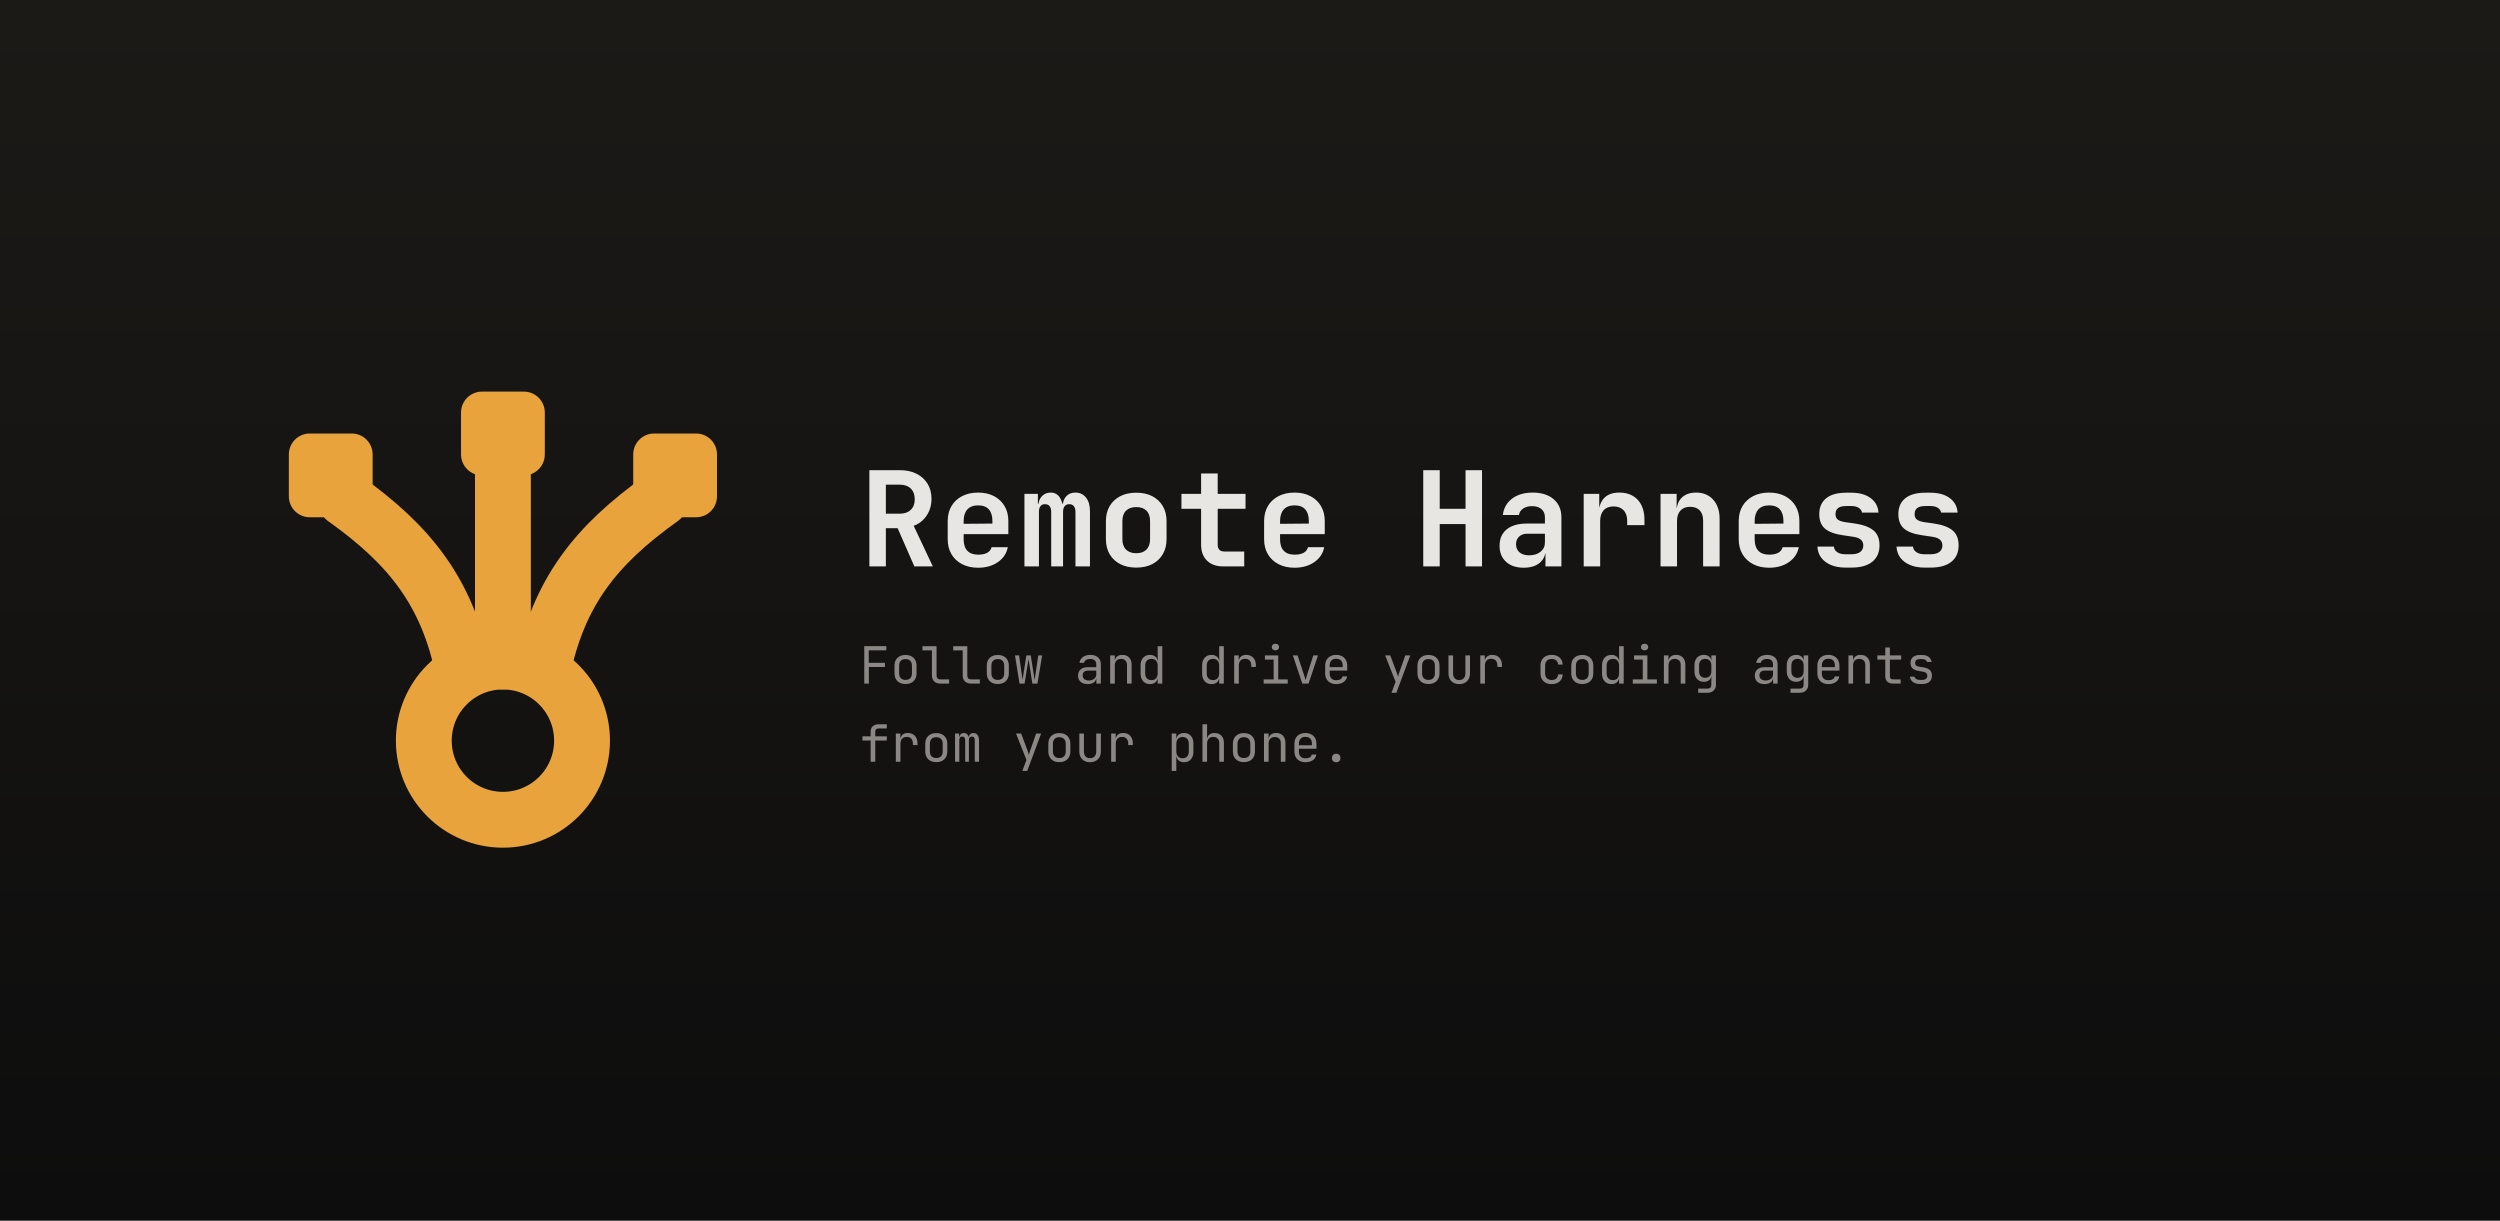
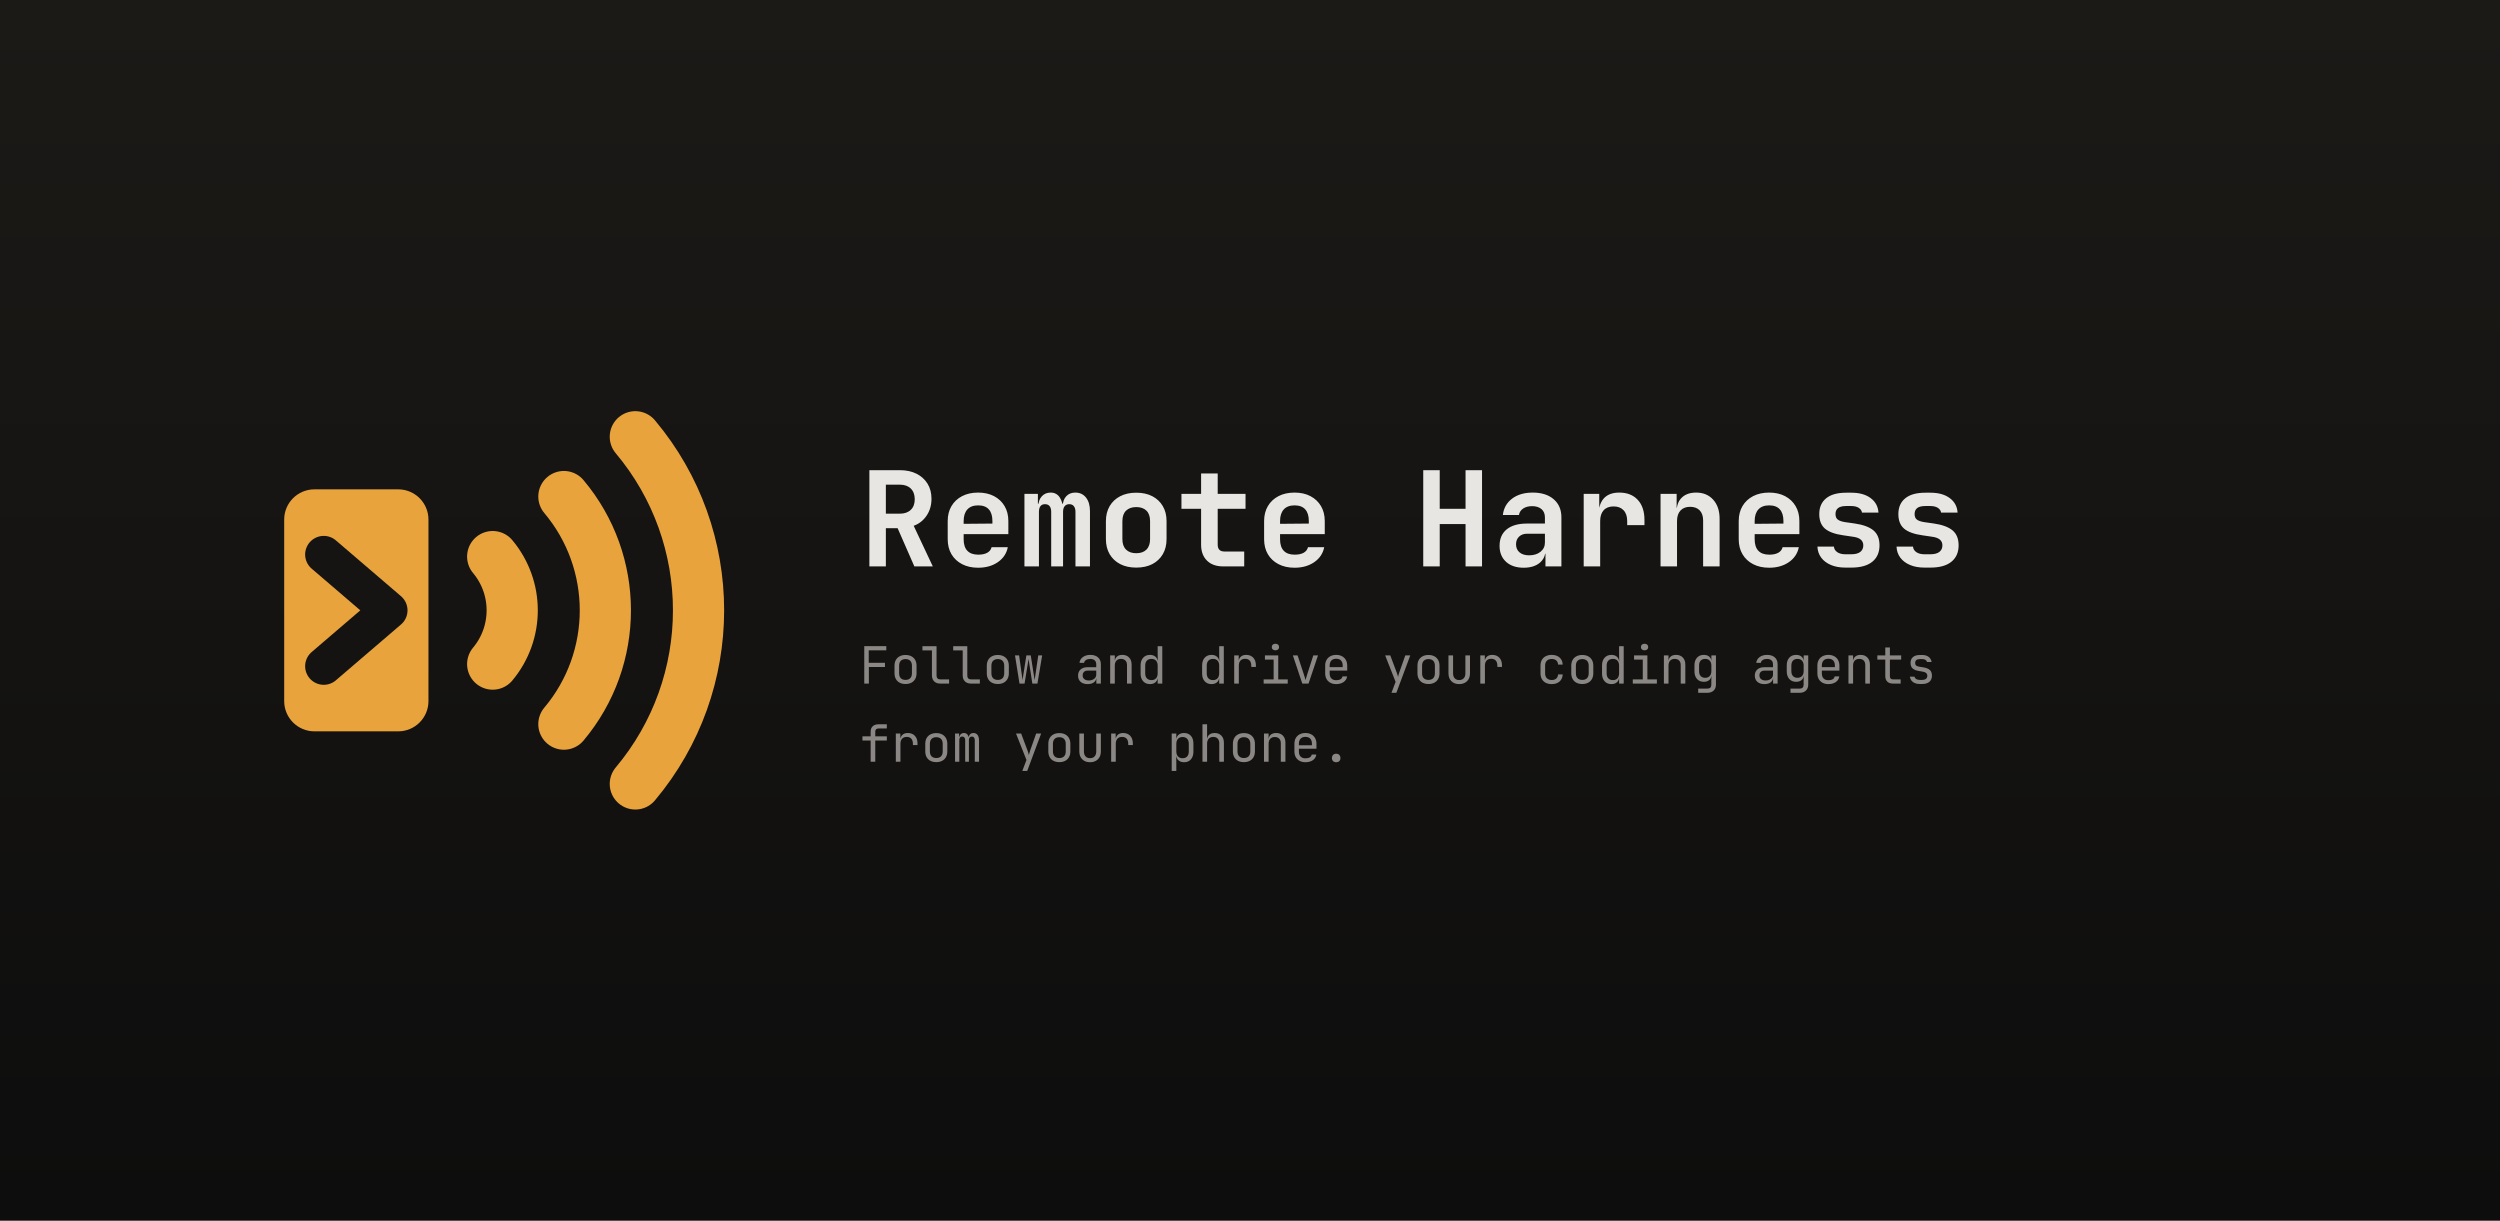
<svg xmlns="http://www.w3.org/2000/svg" width="1024" height="500" viewBox="0 0 1024 500">
  <defs>
    <linearGradient id="fg-bg" x1="0" y1="0" x2="0" y2="1">
      <stop offset="0" stop-color="#1C1A17" />
      <stop offset="1" stop-color="#0D0D0D" />
    </linearGradient>
  </defs>
  <rect width="100%" height="100%" fill="url(#fg-bg)" />
  <g transform="translate(84 128) scale(0.9531)">
-     <g fill="none" stroke="#E8A33D" stroke-width="24" stroke-linecap="round" stroke-linejoin="round">
-       <circle cx="128" cy="184" r="34" />
-       <path d="M128 150V66" />
-       <path d="M111 154C104 120 88 100 60 80" />
-       <path d="M145 154C152 120 168 100 196 80" />
+     <defs>
+       <mask id="cursor-regular">
+         <rect width="256" height="256" fill="#fff" />
+         <path d="M51 104L79 128L51 152" fill="none" stroke="#000" stroke-width="16" stroke-linecap="round" stroke-linejoin="round" />
+       </mask>
+     </defs>
+     <rect x="34" y="76" width="62" height="104" rx="13" fill="#E8A33D" mask="url(#cursor-regular)" />
+     <g fill="none" stroke="#E8A33D" stroke-width="22" stroke-linecap="round">
+       <path d="M123.6 104.9A36 36 0 0 1 123.6 151.1" />
+       <path d="M154.2 79.1A76 76 0 0 1 154.2 176.9" />
+       <path d="M184.9 53.4A116 116 0 0 1 184.9 202.6" />
    </g>
-     <rect x="110" y="34" width="36" height="36" rx="9" fill="#E8A33D" />
-     <rect x="36" y="52" width="36" height="36" rx="9" fill="#E8A33D" />
-     <rect x="184" y="52" width="36" height="36" rx="9" fill="#E8A33D" />
  </g>
  <path d="M362.85 232L356.1 232L356.1 192.58L368.58 192.58Q372.52 192.58 375.41 194.04Q378.3 195.5 379.92 198.12Q381.54 200.73 381.54 204.3L381.54 204.3Q381.54 208.19 379.57 211.16Q377.6 214.13 374.25 215.37L374.25 215.37L382.08 232L374.52 232L367.66 216.34L362.85 216.34L362.85 232M362.85 198.52L362.85 210.4L368.58 210.4Q371.44 210.4 373.06 208.83Q374.68 207.27 374.68 204.51L374.68 204.51Q374.68 201.71 373.06 200.11Q371.44 198.52 368.58 198.52L368.58 198.52L362.85 198.52M400.65 232.54L400.65 232.54Q396.87 232.54 394.07 231.08Q391.26 229.62 389.72 227.01Q388.18 224.39 388.18 220.88L388.18 220.88L388.18 213.42Q388.18 209.91 389.72 207.3Q391.26 204.68 394.07 203.22Q396.87 201.76 400.65 201.76L400.65 201.76Q404.38 201.76 407.16 203.22Q409.94 204.68 411.48 207.3Q413.02 209.91 413.02 213.42L413.02 213.42L413.02 218.77L394.71 218.77L394.71 220.88Q394.71 224.01 396.23 225.6Q397.74 227.19 400.71 227.19L400.71 227.19Q402.98 227.19 404.38 226.41Q405.78 225.63 406.16 224.12L406.16 224.12L412.8 224.12Q412.05 227.95 408.73 230.25Q405.41 232.54 400.65 232.54M406.97 214.45L406.49 214.99L406.49 213.37Q406.49 210.29 405.03 208.65Q403.57 207 400.65 207L400.65 207Q397.74 207 396.23 208.67Q394.71 210.35 394.71 213.42L394.71 213.42L394.71 214.56L406.97 214.45M425.55 232L419.61 232L419.61 202.3L425.12 202.3L425.12 206.3L426.25 206.3L425.33 207.27Q425.33 204.78 426.74 203.27Q428.14 201.76 430.35 201.76L430.35 201.76Q432.73 201.76 434.05 203.7Q435.38 205.65 435.38 208.94L435.38 208.94L434.19 206.3L436.02 206.3L435.32 207.27Q435.32 204.78 436.73 203.27Q438.13 201.76 440.45 201.76L440.45 201.76Q443.21 201.76 444.83 203.81Q446.45 205.86 446.45 209.37L446.45 209.37L446.45 232L440.51 232L440.51 209.64Q440.51 208.19 439.86 207.35Q439.21 206.51 437.97 206.51L437.97 206.51Q436.78 206.51 436.1 207.32Q435.43 208.13 435.43 209.64L435.43 209.64L435.43 232L430.57 232L430.57 209.64Q430.57 208.13 429.92 207.32Q429.27 206.51 428.03 206.51L428.03 206.51Q426.79 206.51 426.17 207.32Q425.55 208.13 425.55 209.64L425.55 209.64L425.55 232M465.4 232.49L465.4 232.49Q461.62 232.49 458.84 231.06Q456.06 229.62 454.52 227.01Q452.98 224.39 452.98 220.82L452.98 220.82L452.98 213.48Q452.98 209.91 454.52 207.3Q456.06 204.68 458.84 203.25Q461.62 201.81 465.4 201.81L465.4 201.81Q469.23 201.81 471.99 203.25Q474.74 204.68 476.28 207.3Q477.82 209.91 477.82 213.42L477.82 213.42L477.82 220.82Q477.82 224.39 476.28 227.01Q474.74 229.62 471.99 231.06Q469.23 232.49 465.4 232.49M465.4 226.6L465.4 226.6Q468.1 226.6 469.58 225.12Q471.07 223.63 471.07 220.82L471.07 220.82L471.07 213.48Q471.07 210.62 469.58 209.16Q468.1 207.7 465.4 207.7L465.4 207.7Q462.75 207.7 461.24 209.16Q459.73 210.62 459.73 213.48L459.73 213.48L459.73 220.82Q459.73 223.63 461.24 225.12Q462.75 226.6 465.4 226.6M509.63 232L501.04 232Q496.77 232 494.37 229.62Q491.97 227.25 491.97 223.09L491.97 223.09L491.97 208.4L483.92 208.4L483.92 202.3L491.97 202.3L491.97 193.93L498.77 193.93L498.77 202.3L510.17 202.3L510.17 208.4L498.77 208.4L498.77 223.09Q498.77 225.9 501.53 225.9L501.53 225.9L509.63 225.9L509.63 232M530.25 232.54L530.25 232.54Q526.47 232.54 523.67 231.08Q520.86 229.62 519.32 227.01Q517.78 224.39 517.78 220.88L517.78 220.88L517.78 213.42Q517.78 209.91 519.32 207.3Q520.86 204.68 523.67 203.22Q526.47 201.76 530.25 201.76L530.25 201.76Q533.98 201.76 536.76 203.22Q539.54 204.68 541.08 207.3Q542.62 209.91 542.62 213.42L542.62 213.42L542.62 218.77L524.31 218.77L524.31 220.88Q524.31 224.01 525.83 225.6Q527.34 227.19 530.31 227.19L530.31 227.19Q532.58 227.19 533.98 226.41Q535.38 225.63 535.76 224.12L535.76 224.12L542.4 224.12Q541.65 227.95 538.33 230.25Q535.01 232.54 530.25 232.54M536.57 214.45L536.09 214.99L536.09 213.37Q536.09 210.29 534.63 208.65Q533.17 207 530.25 207L530.25 207Q527.34 207 525.83 208.67Q524.31 210.35 524.31 213.42L524.31 213.42L524.31 214.56L536.57 214.45M589.71 232L582.96 232L582.96 192.58L589.71 192.58L589.71 208.4L600.29 208.4L600.29 192.58L607.04 192.58L607.04 232L600.29 232L600.29 214.67L589.71 214.67L589.71 232M624.11 232.54L624.11 232.54Q619.52 232.54 616.87 230.11Q614.22 227.68 614.22 223.58L614.22 223.58Q614.22 219.2 617.14 216.83Q620.06 214.45 625.4 214.45L625.4 214.45L632.8 214.45L632.8 211.91Q632.8 209.75 631.4 208.54Q629.99 207.32 627.56 207.32L627.56 207.32Q625.35 207.32 623.89 208.29Q622.43 209.27 622.16 210.94L622.16 210.94L615.57 210.94Q616.06 206.73 619.35 204.24Q622.65 201.76 627.78 201.76L627.78 201.76Q633.23 201.76 636.39 204.49Q639.55 207.21 639.55 211.86L639.55 211.86L639.55 232L633.02 232L633.02 226.82L631.94 226.82L633.02 225.36Q633.02 228.65 630.59 230.6Q628.16 232.54 624.11 232.54M626.32 227.46L626.32 227.46Q629.18 227.46 630.99 226.01Q632.8 224.55 632.8 222.23L632.8 222.23L632.8 218.61L625.51 218.61Q623.46 218.61 622.22 219.8Q620.97 220.98 620.97 222.93L620.97 222.93Q620.97 225.03 622.4 226.25Q623.84 227.46 626.32 227.46M655.43 232L648.68 232L648.68 202.3L655.05 202.3L655.05 207.97L656.72 207.97L654.72 211.43Q654.72 206.62 656.88 204.19Q659.04 201.76 663.26 201.76L663.26 201.76Q668.06 201.76 670.82 204.73Q673.57 207.7 673.57 212.94L673.57 212.94L673.57 215.1L666.5 215.1L666.5 213.42Q666.5 210.56 665.01 209Q663.53 207.43 660.93 207.43L660.93 207.43Q658.29 207.43 656.86 209Q655.43 210.56 655.43 213.42L655.43 213.42L655.43 232M686.91 232L680.16 232L680.16 202.3L686.75 202.3L686.75 207.97L688.58 207.97L686.75 209.54Q686.75 205.86 688.88 203.81Q691.01 201.76 694.74 201.76L694.74 201.76Q699.11 201.76 701.73 204.68Q704.35 207.59 704.35 212.51L704.35 212.51L704.35 232L697.6 232L697.6 213.21Q697.6 210.51 696.2 209.05Q694.79 207.59 692.25 207.59L692.25 207.59Q689.77 207.59 688.34 209.1Q686.91 210.62 686.91 213.42L686.91 213.42L686.91 232M724.65 232.54L724.65 232.54Q720.87 232.54 718.07 231.08Q715.26 229.62 713.72 227.01Q712.18 224.39 712.18 220.88L712.18 220.88L712.18 213.42Q712.18 209.91 713.72 207.3Q715.26 204.68 718.07 203.22Q720.87 201.76 724.65 201.76L724.65 201.76Q728.38 201.76 731.16 203.22Q733.94 204.68 735.48 207.3Q737.02 209.91 737.02 213.42L737.02 213.42L737.02 218.77L718.71 218.77L718.71 220.88Q718.71 224.01 720.23 225.6Q721.74 227.19 724.71 227.19L724.71 227.19Q726.98 227.19 728.38 226.41Q729.78 225.63 730.16 224.12L730.16 224.12L736.8 224.12Q736.05 227.95 732.73 230.25Q729.41 232.54 724.65 232.54M730.97 214.45L730.49 214.99L730.49 213.37Q730.49 210.29 729.03 208.65Q727.57 207 724.65 207L724.65 207Q721.74 207 720.23 208.67Q718.71 210.35 718.71 213.42L718.71 213.42L718.71 214.56L730.97 214.45M758.24 232.49L755.87 232.49Q752.46 232.49 749.93 231.41Q747.39 230.33 745.96 228.41Q744.53 226.49 744.42 223.9L744.42 223.9L751.17 223.9Q751.28 225.3 752.54 226.17Q753.81 227.03 755.87 227.03L755.87 227.03L758.24 227.03Q760.73 227.03 761.97 226.06Q763.21 225.09 763.21 223.41L763.21 223.41Q763.21 221.85 762.1 220.96Q761 220.07 758.67 219.8L758.67 219.8L755 219.26Q749.93 218.55 747.55 216.56Q745.17 214.56 745.17 210.56L745.17 210.56Q745.17 206.4 747.98 204.11Q750.79 201.81 756.24 201.81L756.24 201.81L758.3 201.81Q763.26 201.81 766.23 204.03Q769.2 206.24 769.42 209.97L769.42 209.97L762.67 209.97Q762.51 208.78 761.35 208.02Q760.19 207.27 758.3 207.27L758.3 207.27L756.24 207.27Q753.92 207.27 752.87 208.11Q751.82 208.94 751.82 210.56L751.82 210.56Q751.82 212.07 752.73 212.8Q753.65 213.53 755.7 213.86L755.7 213.86L759.54 214.4Q764.83 215.15 767.34 217.23Q769.85 219.31 769.85 223.36L769.85 223.36Q769.85 227.68 766.91 230.08Q763.97 232.49 758.24 232.49L758.24 232.49M790.64 232.49L788.27 232.49Q784.86 232.49 782.33 231.41Q779.79 230.33 778.36 228.41Q776.93 226.49 776.82 223.9L776.82 223.9L783.57 223.9Q783.68 225.3 784.94 226.17Q786.21 227.03 788.27 227.03L788.27 227.03L790.64 227.03Q793.13 227.03 794.37 226.06Q795.61 225.09 795.61 223.41L795.61 223.41Q795.61 221.85 794.5 220.96Q793.4 220.07 791.07 219.8L791.07 219.8L787.4 219.26Q782.33 218.55 779.95 216.56Q777.57 214.56 777.57 210.56L777.57 210.56Q777.57 206.4 780.38 204.11Q783.19 201.81 788.64 201.81L788.64 201.81L790.7 201.81Q795.66 201.81 798.63 204.03Q801.6 206.24 801.82 209.97L801.82 209.97L795.07 209.97Q794.91 208.78 793.75 208.02Q792.59 207.27 790.7 207.27L790.7 207.27L788.64 207.27Q786.32 207.27 785.27 208.11Q784.22 208.94 784.22 210.56L784.22 210.56Q784.22 212.07 785.13 212.8Q786.05 213.53 788.1 213.86L788.1 213.86L791.94 214.4Q797.23 215.15 799.74 217.23Q802.25 219.31 802.25 223.36L802.25 223.36Q802.25 227.68 799.31 230.08Q796.37 232.49 790.64 232.49L790.64 232.49" fill="#E8E6E3" />
  <path d="M355.89 280L354 280L354 264.65L363.03 264.65L363.03 266.37L355.84 266.37L355.84 271.47L362.48 271.47L362.48 273.2L355.89 273.2L355.89 280M370.9 280.17L370.9 280.17Q369.51 280.17 368.51 279.64Q367.5 279.12 366.94 278.12Q366.39 277.12 366.39 275.76L366.39 275.76L366.39 272.69Q366.39 271.31 366.94 270.32Q367.5 269.33 368.51 268.81Q369.51 268.28 370.9 268.28L370.9 268.28Q372.29 268.28 373.29 268.81Q374.3 269.33 374.86 270.32Q375.42 271.31 375.42 272.67L375.42 272.67L375.42 275.76Q375.42 277.12 374.86 278.12Q374.3 279.12 373.29 279.64Q372.29 280.17 370.9 280.17M370.9 278.49L370.9 278.49Q372.14 278.49 372.83 277.8Q373.53 277.1 373.53 275.76L373.53 275.76L373.53 272.69Q373.53 271.35 372.83 270.65Q372.14 269.96 370.9 269.96L370.9 269.96Q369.68 269.96 368.98 270.65Q368.28 271.35 368.28 272.69L368.28 272.69L368.28 275.76Q368.28 277.1 368.98 277.8Q369.68 278.49 370.9 278.49M388.75 280L385.08 280Q384.07 280 383.31 279.6Q382.56 279.2 382.14 278.47Q381.72 277.73 381.72 276.75L381.72 276.75L381.72 266.39L377.83 266.39L377.83 264.67L383.61 264.67L383.61 276.75Q383.61 277.46 384 277.87Q384.4 278.28 385.08 278.28L385.08 278.28L388.75 278.28L388.75 280M401.35 280L397.68 280Q396.67 280 395.91 279.6Q395.16 279.2 394.74 278.47Q394.32 277.73 394.32 276.75L394.32 276.75L394.32 266.39L390.43 266.39L390.43 264.67L396.21 264.67L396.21 276.75Q396.21 277.46 396.6 277.87Q397 278.28 397.68 278.28L397.68 278.28L401.35 278.28L401.35 280M408.7 280.17L408.7 280.17Q407.31 280.17 406.31 279.64Q405.3 279.12 404.74 278.12Q404.19 277.12 404.19 275.76L404.19 275.76L404.19 272.69Q404.19 271.31 404.74 270.32Q405.3 269.33 406.31 268.81Q407.31 268.28 408.7 268.28L408.7 268.28Q410.09 268.28 411.09 268.81Q412.1 269.33 412.66 270.32Q413.22 271.31 413.22 272.67L413.22 272.67L413.22 275.76Q413.22 277.12 412.66 278.12Q412.1 279.12 411.09 279.64Q410.09 280.17 408.7 280.17M408.7 278.49L408.7 278.49Q409.94 278.49 410.63 277.8Q411.33 277.1 411.33 275.76L411.33 275.76L411.33 272.69Q411.33 271.35 410.63 270.65Q409.94 269.96 408.7 269.96L408.7 269.96Q407.48 269.96 406.78 270.65Q406.08 271.35 406.08 272.69L406.08 272.69L406.08 275.76Q406.08 277.1 406.78 277.8Q407.48 278.49 408.7 278.49M419.66 280L417.58 280L415.74 268.45L417.42 268.45L418.57 276.64Q418.63 277.1 418.71 277.64Q418.78 278.17 418.82 278.53L418.82 278.53Q418.86 278.17 418.96 277.64Q419.05 277.1 419.12 276.64L419.12 276.64L420.4 268.45L422.2 268.45L423.48 276.64Q423.55 277.1 423.64 277.64Q423.74 278.17 423.78 278.53L423.78 278.53Q423.82 278.17 423.91 277.64Q424.01 277.1 424.07 276.64L424.07 276.64L425.27 268.45L426.87 268.45L424.93 280L422.85 280L421.62 272.02Q421.53 271.43 421.43 270.84Q421.32 270.26 421.28 269.92L421.28 269.92Q421.24 270.26 421.15 270.84Q421.07 271.43 420.96 272.02L420.96 272.02L419.66 280M445.49 280.21L445.49 280.21Q443.67 280.21 442.62 279.28Q441.57 278.34 441.57 276.75L441.57 276.75Q441.57 275.13 442.62 274.2Q443.67 273.28 445.45 273.28L445.45 273.28L449.02 273.28L449.02 272.13Q449.02 271.05 448.38 270.48Q447.74 269.9 446.56 269.9L446.56 269.9Q445.53 269.9 444.84 270.33Q444.15 270.76 444.04 271.5L444.04 271.5L442.15 271.5Q442.34 270 443.56 269.12Q444.78 268.24 446.61 268.24L446.61 268.24Q448.6 268.24 449.76 269.27Q450.91 270.3 450.91 272.06L450.91 272.06L450.91 280L449.06 280L449.06 277.8L448.75 277.8L449.06 277.48Q449.06 278.74 448.09 279.48Q447.11 280.21 445.49 280.21M445.95 278.72L445.95 278.72Q447.3 278.72 448.16 278.05Q449.02 277.38 449.02 276.33L449.02 276.33L449.02 274.69L445.49 274.69Q444.55 274.69 444 275.21Q443.46 275.74 443.46 276.64L443.46 276.64Q443.46 277.61 444.12 278.16Q444.78 278.72 445.95 278.72M456.62 280L454.73 280L454.73 268.45L456.62 268.45L456.62 270.65L457.02 270.65L456.62 271.1Q456.62 269.73 457.44 268.99Q458.26 268.24 459.71 268.24L459.71 268.24Q461.45 268.24 462.48 269.31Q463.51 270.38 463.51 272.23L463.51 272.23L463.51 280L461.62 280L461.62 272.44Q461.62 271.2 460.96 270.54Q460.3 269.88 459.16 269.88L459.16 269.88Q457.99 269.88 457.3 270.59Q456.62 271.31 456.62 272.65L456.62 272.65L456.62 280M471.03 280.21L471.03 280.21Q469.31 280.21 468.25 279.06Q467.19 277.9 467.19 275.93L467.19 275.93L467.19 272.55Q467.19 270.55 468.24 269.4Q469.29 268.24 471.03 268.24L471.03 268.24Q472.46 268.24 473.32 269.02Q474.18 269.79 474.18 271.1L474.18 271.1L473.8 270.65L474.22 270.65L474.18 268.03L474.18 264.67L476.07 264.67L476.07 280L474.18 280L474.18 277.8L473.8 277.8L474.18 277.35Q474.18 278.68 473.32 279.44Q472.46 280.21 471.03 280.21M471.66 278.57L471.66 278.57Q472.83 278.57 473.51 277.84Q474.18 277.1 474.18 275.8L474.18 275.8L474.18 272.65Q474.18 271.35 473.51 270.61Q472.83 269.88 471.66 269.88L471.66 269.88Q470.46 269.88 469.77 270.59Q469.08 271.31 469.08 272.65L469.08 272.65L469.08 275.8Q469.08 277.14 469.77 277.86Q470.46 278.57 471.66 278.57M496.23 280.21L496.23 280.21Q494.51 280.21 493.45 279.06Q492.39 277.9 492.39 275.93L492.39 275.93L492.39 272.55Q492.39 270.55 493.44 269.4Q494.49 268.24 496.23 268.24L496.23 268.24Q497.66 268.24 498.52 269.02Q499.38 269.79 499.38 271.1L499.38 271.1L499 270.65L499.42 270.65L499.38 268.03L499.38 264.67L501.27 264.67L501.27 280L499.38 280L499.38 277.8L499 277.8L499.38 277.35Q499.38 278.68 498.52 279.44Q497.66 280.21 496.23 280.21M496.86 278.57L496.86 278.57Q498.03 278.57 498.71 277.84Q499.38 277.1 499.38 275.8L499.38 275.8L499.38 272.65Q499.38 271.35 498.71 270.61Q498.03 269.88 496.86 269.88L496.86 269.88Q495.66 269.88 494.97 270.59Q494.28 271.31 494.28 272.65L494.28 272.65L494.28 275.8Q494.28 277.14 494.97 277.86Q495.66 278.57 496.86 278.57M507.42 280L505.53 280L505.53 268.45L507.38 268.45L507.38 270.65L507.82 270.65L507.21 272.02Q507.21 270.15 508.02 269.2Q508.83 268.24 510.42 268.24L510.42 268.24Q512.25 268.24 513.33 269.38Q514.41 270.53 514.41 272.48L514.41 272.48L514.41 273.18L512.52 273.18L512.52 272.65Q512.52 271.29 511.86 270.56Q511.2 269.84 509.98 269.84L509.98 269.84Q508.79 269.84 508.1 270.57Q507.42 271.31 507.42 272.65L507.42 272.65L507.42 280M527.46 280L517.59 280L517.59 278.28L521.68 278.28L521.68 270.17L518.11 270.17L518.11 268.45L523.57 268.45L523.57 278.28L527.46 278.28L527.46 280M522.42 266.37L522.42 266.37Q521.72 266.37 521.32 266.01Q520.92 265.66 520.92 265.05L520.92 265.05Q520.92 264.42 521.32 264.05Q521.72 263.68 522.42 263.68L522.42 263.68Q523.11 263.68 523.51 264.05Q523.91 264.42 523.91 265.05L523.91 265.05Q523.91 265.66 523.51 266.01Q523.11 266.37 522.42 266.37M535.98 280L533.42 280L529.56 268.45L531.49 268.45L534.05 276.22Q534.28 276.91 534.47 277.55Q534.66 278.19 534.74 278.55L534.74 278.55Q534.85 278.19 535.04 277.55Q535.23 276.91 535.44 276.22L535.44 276.22L537.93 268.45L539.85 268.45L535.98 280M547.3 280.21L547.3 280.21Q545.94 280.21 544.92 279.66Q543.9 279.12 543.34 278.12Q542.79 277.12 542.79 275.8L542.79 275.8L542.79 272.65Q542.79 271.31 543.34 270.32Q543.9 269.33 544.92 268.79Q545.94 268.24 547.3 268.24L547.3 268.24Q548.67 268.24 549.68 268.79Q550.7 269.33 551.26 270.32Q551.82 271.31 551.82 272.65L551.82 272.65L551.82 274.69L544.63 274.69L544.63 275.8Q544.63 277.17 545.33 277.89Q546.02 278.61 547.3 278.61L547.3 278.61Q548.39 278.61 549.06 278.23Q549.74 277.84 549.88 277.06L549.88 277.06L551.77 277.06Q551.58 278.51 550.36 279.36Q549.13 280.21 547.3 280.21M550.11 273.26L549.97 273.43L549.97 272.65Q549.97 271.29 549.28 270.55Q548.6 269.82 547.3 269.82L547.3 269.82Q546.02 269.82 545.33 270.55Q544.63 271.29 544.63 272.65L544.63 272.65L544.63 273.26L550.11 273.26M571.95 283.78L569.94 283.78L571.64 279.29L567.36 268.45L569.46 268.45L572.14 275.59Q572.29 275.95 572.42 276.44Q572.54 276.93 572.63 277.27L572.63 277.27Q572.71 276.93 572.84 276.44Q572.96 275.95 573.09 275.59L573.09 275.59L575.61 268.45L577.65 268.45L571.95 283.78M585.1 280.17L585.1 280.17Q583.71 280.17 582.71 279.64Q581.7 279.12 581.14 278.12Q580.59 277.12 580.59 275.76L580.59 275.76L580.59 272.69Q580.59 271.31 581.14 270.32Q581.7 269.33 582.71 268.81Q583.71 268.28 585.1 268.28L585.1 268.28Q586.49 268.28 587.49 268.81Q588.5 269.33 589.06 270.32Q589.62 271.31 589.62 272.67L589.62 272.67L589.62 275.76Q589.62 277.12 589.06 278.12Q588.5 279.12 587.49 279.64Q586.49 280.17 585.1 280.17M585.1 278.49L585.1 278.49Q586.34 278.49 587.03 277.8Q587.73 277.1 587.73 275.76L587.73 275.76L587.73 272.69Q587.73 271.35 587.03 270.65Q586.34 269.96 585.1 269.96L585.1 269.96Q583.88 269.96 583.18 270.65Q582.48 271.35 582.48 272.69L582.48 272.69L582.48 275.76Q582.48 277.1 583.18 277.8Q583.88 278.49 585.1 278.49M597.68 280.21L597.68 280.21Q595.68 280.21 594.49 279.02Q593.29 277.84 593.29 275.8L593.29 275.8L593.29 268.45L595.18 268.45L595.18 275.8Q595.18 277.1 595.85 277.83Q596.52 278.55 597.68 278.55L597.68 278.55Q598.86 278.55 599.54 277.83Q600.22 277.1 600.22 275.8L600.22 275.8L600.22 268.45L602.11 268.45L602.11 275.8Q602.11 277.84 600.89 279.02Q599.67 280.21 597.68 280.21M608.22 280L606.33 280L606.33 268.45L608.18 268.45L608.18 270.65L608.62 270.65L608.01 272.02Q608.01 270.15 608.82 269.2Q609.63 268.24 611.22 268.24L611.22 268.24Q613.05 268.24 614.13 269.38Q615.21 270.53 615.21 272.48L615.21 272.48L615.21 273.18L613.32 273.18L613.32 272.65Q613.32 271.29 612.66 270.56Q612 269.84 610.78 269.84L610.78 269.84Q609.59 269.84 608.9 270.57Q608.22 271.31 608.22 272.65L608.22 272.65L608.22 280M635.58 280.21L635.58 280.21Q634.2 280.21 633.16 279.69Q632.12 279.16 631.55 278.16Q630.99 277.17 630.99 275.8L630.99 275.8L630.99 272.65Q630.99 271.26 631.55 270.28Q632.12 269.29 633.16 268.77Q634.2 268.24 635.58 268.24L635.58 268.24Q637.58 268.24 638.8 269.31Q640.02 270.38 640.08 272.23L640.08 272.23L638.19 272.23Q638.13 271.12 637.44 270.52Q636.76 269.92 635.58 269.92L635.58 269.92Q634.35 269.92 633.61 270.62Q632.88 271.33 632.88 272.63L632.88 272.63L632.88 275.8Q632.88 277.1 633.61 277.82Q634.35 278.53 635.58 278.53L635.58 278.53Q636.76 278.53 637.44 277.92Q638.13 277.31 638.19 276.22L638.19 276.22L640.08 276.22Q640.02 278.07 638.8 279.14Q637.58 280.21 635.58 280.21M648.1 280.17L648.1 280.17Q646.71 280.17 645.71 279.64Q644.7 279.12 644.14 278.12Q643.59 277.12 643.59 275.76L643.59 275.76L643.59 272.69Q643.59 271.31 644.14 270.32Q644.7 269.33 645.71 268.81Q646.71 268.28 648.1 268.28L648.1 268.28Q649.49 268.28 650.49 268.81Q651.5 269.33 652.06 270.32Q652.62 271.31 652.62 272.67L652.62 272.67L652.62 275.76Q652.62 277.12 652.06 278.12Q651.5 279.12 650.49 279.64Q649.49 280.17 648.1 280.17M648.1 278.49L648.1 278.49Q649.34 278.49 650.03 277.8Q650.73 277.1 650.73 275.76L650.73 275.76L650.73 272.69Q650.73 271.35 650.03 270.65Q649.34 269.96 648.1 269.96L648.1 269.96Q646.88 269.96 646.18 270.65Q645.48 271.35 645.48 272.69L645.48 272.69L645.48 275.76Q645.48 277.1 646.18 277.8Q646.88 278.49 648.1 278.49M660.03 280.21L660.03 280.21Q658.31 280.21 657.25 279.06Q656.19 277.9 656.19 275.93L656.19 275.93L656.19 272.55Q656.19 270.55 657.24 269.4Q658.29 268.24 660.03 268.24L660.03 268.24Q661.46 268.24 662.32 269.02Q663.18 269.79 663.18 271.1L663.18 271.1L662.8 270.65L663.22 270.65L663.18 268.03L663.18 264.67L665.07 264.67L665.07 280L663.18 280L663.18 277.8L662.8 277.8L663.18 277.35Q663.18 278.68 662.32 279.44Q661.46 280.21 660.03 280.21M660.66 278.57L660.66 278.57Q661.83 278.57 662.51 277.84Q663.18 277.1 663.18 275.8L663.18 275.8L663.18 272.65Q663.18 271.35 662.51 270.61Q661.83 269.88 660.66 269.88L660.66 269.88Q659.46 269.88 658.77 270.59Q658.08 271.31 658.08 272.65L658.08 272.65L658.08 275.8Q658.08 277.14 658.77 277.86Q659.46 278.57 660.66 278.57M678.66 280L668.79 280L668.79 278.28L672.88 278.28L672.88 270.17L669.31 270.17L669.31 268.45L674.77 268.45L674.77 278.28L678.66 278.28L678.66 280M673.62 266.37L673.62 266.37Q672.92 266.37 672.52 266.01Q672.12 265.66 672.12 265.05L672.12 265.05Q672.12 264.42 672.52 264.05Q672.92 263.68 673.62 263.68L673.62 263.68Q674.31 263.68 674.71 264.05Q675.11 264.42 675.11 265.05L675.11 265.05Q675.11 265.66 674.71 266.01Q674.31 266.37 673.62 266.37M683.42 280L681.53 280L681.53 268.45L683.42 268.45L683.42 270.65L683.82 270.65L683.42 271.1Q683.42 269.73 684.24 268.99Q685.06 268.24 686.51 268.24L686.51 268.24Q688.25 268.24 689.28 269.31Q690.31 270.38 690.31 272.23L690.31 272.23L690.31 280L688.42 280L688.42 272.44Q688.42 271.2 687.76 270.54Q687.1 269.88 685.96 269.88L685.96 269.88Q684.79 269.88 684.1 270.59Q683.42 271.31 683.42 272.65L683.42 272.65L683.42 280M699.24 283.78L695.58 283.78L695.58 282.06L699.26 282.06Q700.14 282.06 700.55 281.66Q700.96 281.26 700.96 280.42L700.96 280.42L700.96 278.95L701 276.85L700.62 276.85L700.98 276.54Q700.98 277.8 700.14 278.53Q699.3 279.27 697.89 279.27L697.89 279.27Q696.11 279.27 695.08 278.1Q694.05 276.93 694.05 274.96L694.05 274.96L694.05 272.52Q694.05 270.55 695.08 269.4Q696.11 268.24 697.89 268.24L697.89 268.24Q699.3 268.24 700.14 268.98Q700.98 269.71 700.98 270.97L700.98 270.97L700.62 270.65L700.98 270.65L700.98 268.45L702.85 268.45L702.85 280.42Q702.85 281.97 701.89 282.88Q700.94 283.78 699.24 283.78L699.24 283.78M698.46 277.63L698.46 277.63Q699.63 277.63 700.31 276.89Q700.98 276.16 700.98 274.86L700.98 274.86L700.98 272.65Q700.98 271.35 700.31 270.61Q699.63 269.88 698.46 269.88L698.46 269.88Q697.26 269.88 696.6 270.59Q695.94 271.31 695.94 272.65L695.94 272.65L695.94 274.86Q695.94 276.2 696.6 276.91Q697.26 277.63 698.46 277.63M722.69 280.21L722.69 280.21Q720.87 280.21 719.82 279.28Q718.77 278.34 718.77 276.75L718.77 276.75Q718.77 275.13 719.82 274.2Q720.87 273.28 722.65 273.28L722.65 273.28L726.22 273.28L726.22 272.13Q726.22 271.05 725.58 270.48Q724.94 269.9 723.76 269.9L723.76 269.9Q722.73 269.9 722.04 270.33Q721.35 270.76 721.24 271.5L721.24 271.5L719.35 271.5Q719.54 270 720.76 269.12Q721.98 268.24 723.81 268.24L723.81 268.24Q725.8 268.24 726.96 269.27Q728.11 270.3 728.11 272.06L728.11 272.06L728.11 280L726.26 280L726.26 277.8L725.95 277.8L726.26 277.48Q726.26 278.74 725.29 279.48Q724.31 280.21 722.69 280.21M723.15 278.72L723.15 278.72Q724.5 278.72 725.36 278.05Q726.22 277.38 726.22 276.33L726.22 276.33L726.22 274.69L722.69 274.69Q721.75 274.69 721.2 275.21Q720.66 275.74 720.66 276.64L720.66 276.64Q720.66 277.61 721.32 278.16Q721.98 278.72 723.15 278.72M737.04 283.78L733.38 283.78L733.38 282.06L737.06 282.06Q737.94 282.06 738.35 281.66Q738.76 281.26 738.76 280.42L738.76 280.42L738.76 278.95L738.8 276.85L738.42 276.85L738.78 276.54Q738.78 277.8 737.94 278.53Q737.1 279.27 735.69 279.27L735.69 279.27Q733.91 279.27 732.88 278.1Q731.85 276.93 731.85 274.96L731.85 274.96L731.85 272.52Q731.85 270.55 732.88 269.4Q733.91 268.24 735.69 268.24L735.69 268.24Q737.1 268.24 737.94 268.98Q738.78 269.71 738.78 270.97L738.78 270.97L738.42 270.65L738.78 270.65L738.78 268.45L740.65 268.45L740.65 280.42Q740.65 281.97 739.69 282.88Q738.74 283.78 737.04 283.78L737.04 283.78M736.26 277.63L736.26 277.63Q737.43 277.63 738.11 276.89Q738.78 276.16 738.78 274.86L738.78 274.86L738.78 272.65Q738.78 271.35 738.11 270.61Q737.43 269.88 736.26 269.88L736.26 269.88Q735.06 269.88 734.4 270.59Q733.74 271.31 733.74 272.65L733.74 272.65L733.74 274.86Q733.74 276.2 734.4 276.91Q735.06 277.63 736.26 277.63M748.9 280.21L748.9 280.21Q747.54 280.21 746.52 279.66Q745.5 279.12 744.94 278.12Q744.39 277.12 744.39 275.8L744.39 275.8L744.39 272.65Q744.39 271.31 744.94 270.32Q745.5 269.33 746.52 268.79Q747.54 268.24 748.9 268.24L748.9 268.24Q750.27 268.24 751.28 268.79Q752.3 269.33 752.86 270.32Q753.42 271.31 753.42 272.65L753.42 272.65L753.42 274.69L746.23 274.69L746.23 275.8Q746.23 277.17 746.93 277.89Q747.62 278.61 748.9 278.61L748.9 278.61Q749.99 278.61 750.66 278.23Q751.34 277.84 751.48 277.06L751.48 277.06L753.37 277.06Q753.18 278.51 751.96 279.36Q750.73 280.21 748.9 280.21M751.71 273.26L751.57 273.43L751.57 272.65Q751.57 271.29 750.88 270.55Q750.2 269.82 748.9 269.82L748.9 269.82Q747.62 269.82 746.93 270.55Q746.23 271.29 746.23 272.65L746.23 272.65L746.23 273.26L751.71 273.26M759.02 280L757.13 280L757.13 268.45L759.02 268.45L759.02 270.65L759.42 270.65L759.02 271.1Q759.02 269.73 759.84 268.99Q760.66 268.24 762.11 268.24L762.11 268.24Q763.85 268.24 764.88 269.31Q765.91 270.38 765.91 272.23L765.91 272.23L765.91 280L764.02 280L764.02 272.44Q764.02 271.2 763.36 270.54Q762.7 269.88 761.56 269.88L761.56 269.88Q760.39 269.88 759.7 270.59Q759.02 271.31 759.02 272.65L759.02 272.65L759.02 280M778.51 280L775.36 280Q773.87 280 773.04 279.2Q772.21 278.4 772.21 276.96L772.21 276.96L772.21 270.17L768.96 270.17L768.96 268.45L772.21 268.45L772.21 265.2L774.1 265.2L774.1 268.45L778.72 268.45L778.72 270.17L774.1 270.17L774.1 276.96Q774.1 278.28 775.36 278.28L775.36 278.28L778.51 278.28L778.51 280M787.23 280.17L786.34 280.17Q785.17 280.17 784.3 279.8Q783.42 279.43 782.91 278.76Q782.4 278.09 782.29 277.17L782.29 277.17L784.18 277.17Q784.31 277.77 784.86 278.13Q785.42 278.49 786.34 278.49L786.34 278.49L787.23 278.49Q788.34 278.49 788.88 278.04Q789.43 277.58 789.43 276.83L789.43 276.83Q789.43 276.09 788.94 275.66Q788.44 275.23 787.48 275.09L787.48 275.09L785.92 274.83Q784.22 274.54 783.39 273.77Q782.56 273.01 782.56 271.54L782.56 271.54Q782.56 269.98 783.55 269.13Q784.54 268.28 786.51 268.28L786.51 268.28L787.31 268.28Q788.97 268.28 789.98 269.06Q790.98 269.84 791.19 271.16L791.19 271.16L789.3 271.16Q789.18 270.61 788.67 270.29Q788.17 269.96 787.31 269.96L787.31 269.96L786.51 269.96Q785.44 269.96 784.95 270.36Q784.45 270.76 784.45 271.56L784.45 271.56Q784.45 272.27 784.87 272.61Q785.29 272.94 786.2 273.09L786.2 273.09L787.75 273.34Q789.62 273.64 790.47 274.44Q791.32 275.23 791.32 276.75L791.32 276.75Q791.32 278.34 790.3 279.25Q789.28 280.17 787.23 280.17L787.23 280.17" fill="#8A8784" />
  <path d="M358.51 312L356.62 312L356.62 303.33L353.26 303.33L353.26 301.61L356.62 301.61L356.62 299.61Q356.62 298.25 357.48 297.46Q358.34 296.67 359.85 296.67L359.85 296.67L363.24 296.67L363.24 298.39L359.85 298.39Q359.2 298.39 358.86 298.7Q358.51 299 358.51 299.61L358.51 299.61L358.51 301.61L363.24 301.61L363.24 303.33L358.51 303.33L358.51 312M368.82 312L366.93 312L366.93 300.45L368.78 300.45L368.78 302.65L369.22 302.65L368.61 304.02Q368.61 302.15 369.42 301.2Q370.23 300.24 371.82 300.24L371.82 300.24Q373.65 300.24 374.73 301.38Q375.81 302.53 375.81 304.48L375.81 304.48L375.81 305.18L373.92 305.18L373.92 304.65Q373.92 303.29 373.26 302.56Q372.6 301.84 371.38 301.84L371.38 301.84Q370.19 301.84 369.5 302.57Q368.82 303.31 368.82 304.65L368.82 304.65L368.82 312M383.5 312.17L383.5 312.17Q382.11 312.17 381.11 311.64Q380.1 311.12 379.54 310.12Q378.99 309.12 378.99 307.76L378.99 307.76L378.99 304.69Q378.99 303.31 379.54 302.32Q380.1 301.33 381.11 300.81Q382.11 300.28 383.5 300.28L383.5 300.28Q384.89 300.28 385.89 300.81Q386.9 301.33 387.46 302.32Q388.02 303.31 388.02 304.67L388.02 304.67L388.02 307.76Q388.02 309.12 387.46 310.12Q386.9 311.12 385.89 311.64Q384.89 312.17 383.5 312.17M383.5 310.49L383.5 310.49Q384.74 310.49 385.43 309.8Q386.13 309.1 386.13 307.76L386.13 307.76L386.13 304.69Q386.13 303.35 385.43 302.65Q384.74 301.96 383.5 301.96L383.5 301.96Q382.28 301.96 381.58 302.65Q380.88 303.35 380.88 304.69L380.88 304.69L380.88 307.76Q380.88 309.1 381.58 309.8Q382.28 310.49 383.5 310.49M392.93 312L391.19 312L391.19 300.45L392.85 300.45L392.85 301.84L393.22 301.84L392.93 302.34Q392.93 301.37 393.44 300.81Q393.96 300.24 394.84 300.24L394.84 300.24Q395.81 300.24 396.33 300.95Q396.86 301.67 396.86 302.97L396.86 302.97L396.29 301.84L397.17 301.84L396.77 302.34Q396.77 301.37 397.31 300.81Q397.84 300.24 398.73 300.24L398.73 300.24Q399.82 300.24 400.42 301.06Q401.01 301.88 401.01 303.22L401.01 303.22L401.01 312L399.27 312L399.27 303.2Q399.27 302.49 398.97 302.09Q398.66 301.69 398.07 301.69L398.07 301.69Q397.51 301.69 397.18 302.08Q396.86 302.47 396.86 303.18L396.86 303.18L396.86 312L395.34 312L395.34 303.2Q395.34 302.47 395.02 302.08Q394.69 301.69 394.11 301.69L394.11 301.69Q393.52 301.69 393.22 302.08Q392.93 302.47 392.93 303.18L392.93 303.18L392.93 312M420.75 315.78L418.74 315.78L420.44 311.29L416.16 300.45L418.26 300.45L420.94 307.59Q421.09 307.95 421.22 308.44Q421.34 308.93 421.43 309.27L421.43 309.27Q421.51 308.93 421.64 308.44Q421.76 307.95 421.89 307.59L421.89 307.59L424.41 300.45L426.45 300.45L420.75 315.78M433.9 312.17L433.9 312.17Q432.51 312.17 431.51 311.64Q430.5 311.12 429.94 310.12Q429.39 309.12 429.39 307.76L429.39 307.76L429.39 304.69Q429.39 303.31 429.94 302.32Q430.5 301.33 431.51 300.81Q432.51 300.28 433.9 300.28L433.9 300.28Q435.29 300.28 436.29 300.81Q437.3 301.33 437.86 302.32Q438.42 303.31 438.42 304.67L438.42 304.67L438.42 307.76Q438.42 309.12 437.86 310.12Q437.3 311.12 436.29 311.64Q435.29 312.17 433.9 312.17M433.9 310.49L433.9 310.49Q435.14 310.49 435.83 309.8Q436.53 309.1 436.53 307.76L436.53 307.76L436.53 304.69Q436.53 303.35 435.83 302.65Q435.14 301.96 433.9 301.96L433.9 301.96Q432.68 301.96 431.98 302.65Q431.28 303.35 431.28 304.69L431.28 304.69L431.28 307.76Q431.28 309.1 431.98 309.8Q432.68 310.49 433.9 310.49M446.48 312.21L446.48 312.21Q444.48 312.21 443.29 311.02Q442.09 309.84 442.09 307.8L442.09 307.8L442.09 300.45L443.98 300.45L443.98 307.8Q443.98 309.1 444.65 309.83Q445.32 310.55 446.48 310.55L446.48 310.55Q447.66 310.55 448.34 309.83Q449.02 309.1 449.02 307.8L449.02 307.8L449.02 300.45L450.91 300.45L450.91 307.8Q450.91 309.84 449.69 311.02Q448.47 312.21 446.48 312.21M457.02 312L455.13 312L455.13 300.45L456.98 300.45L456.98 302.65L457.42 302.65L456.81 304.02Q456.81 302.15 457.62 301.2Q458.43 300.24 460.02 300.24L460.02 300.24Q461.85 300.24 462.93 301.38Q464.01 302.53 464.01 304.48L464.01 304.48L464.01 305.18L462.12 305.18L462.12 304.65Q462.12 303.29 461.46 302.56Q460.8 301.84 459.58 301.84L459.58 301.84Q458.39 301.84 457.7 302.57Q457.02 303.31 457.02 304.65L457.02 304.65L457.02 312M481.82 315.78L479.93 315.78L479.93 300.45L481.82 300.45L481.82 302.65L482.2 302.65L481.82 303.1Q481.82 301.77 482.69 301.01Q483.57 300.24 484.99 300.24L484.99 300.24Q486.74 300.24 487.78 301.38Q488.82 302.53 488.82 304.52L488.82 304.52L488.82 307.9Q488.82 309.23 488.34 310.19Q487.87 311.16 487.02 311.69Q486.17 312.21 484.99 312.21L484.99 312.21Q483.59 312.21 482.7 311.43Q481.82 310.66 481.82 309.35L481.82 309.35L482.2 309.8L481.78 309.8L481.82 312.42L481.82 315.78M484.36 310.57L484.36 310.57Q485.56 310.57 486.24 309.86Q486.93 309.14 486.93 307.8L486.93 307.8L486.93 304.65Q486.93 303.31 486.24 302.59Q485.56 301.88 484.36 301.88L484.36 301.88Q483.21 301.88 482.52 302.61Q481.82 303.35 481.82 304.65L481.82 304.65L481.82 307.8Q481.82 309.1 482.52 309.84Q483.21 310.57 484.36 310.57M494.42 312L492.53 312L492.53 296.67L494.42 296.67L494.42 300.45L494.42 302.65L494.82 302.65L494.42 303.1Q494.42 301.73 495.24 300.99Q496.06 300.24 497.51 300.24L497.51 300.24Q499.25 300.24 500.28 301.31Q501.31 302.38 501.31 304.23L501.31 304.23L501.31 312L499.42 312L499.42 304.44Q499.42 303.2 498.76 302.52Q498.1 301.84 496.96 301.84L496.96 301.84Q495.79 301.84 495.1 302.57Q494.42 303.31 494.42 304.65L494.42 304.65L494.42 312M509.5 312.17L509.5 312.17Q508.11 312.17 507.11 311.64Q506.1 311.12 505.54 310.12Q504.99 309.12 504.99 307.76L504.99 307.76L504.99 304.69Q504.99 303.31 505.54 302.32Q506.1 301.33 507.11 300.81Q508.11 300.28 509.5 300.28L509.5 300.28Q510.89 300.28 511.89 300.81Q512.9 301.33 513.46 302.32Q514.02 303.31 514.02 304.67L514.02 304.67L514.02 307.76Q514.02 309.12 513.46 310.12Q512.9 311.12 511.89 311.64Q510.89 312.17 509.5 312.17M509.5 310.49L509.5 310.49Q510.74 310.49 511.43 309.8Q512.13 309.1 512.13 307.76L512.13 307.76L512.13 304.69Q512.13 303.35 511.43 302.65Q510.74 301.96 509.5 301.96L509.5 301.96Q508.28 301.96 507.58 302.65Q506.88 303.35 506.88 304.69L506.88 304.69L506.88 307.76Q506.88 309.1 507.58 309.8Q508.28 310.49 509.5 310.49M519.62 312L517.73 312L517.73 300.45L519.62 300.45L519.62 302.65L520.02 302.65L519.62 303.1Q519.62 301.73 520.44 300.99Q521.26 300.24 522.71 300.24L522.71 300.24Q524.45 300.24 525.48 301.31Q526.51 302.38 526.51 304.23L526.51 304.23L526.51 312L524.62 312L524.62 304.44Q524.62 303.2 523.96 302.54Q523.3 301.88 522.16 301.88L522.16 301.88Q520.99 301.88 520.3 302.59Q519.62 303.31 519.62 304.65L519.62 304.65L519.62 312M534.7 312.21L534.7 312.21Q533.34 312.21 532.32 311.66Q531.3 311.12 530.74 310.12Q530.19 309.12 530.19 307.8L530.19 307.8L530.19 304.65Q530.19 303.31 530.74 302.32Q531.3 301.33 532.32 300.79Q533.34 300.24 534.7 300.24L534.7 300.24Q536.07 300.24 537.08 300.79Q538.1 301.33 538.66 302.32Q539.22 303.31 539.22 304.65L539.22 304.65L539.22 306.69L532.03 306.69L532.03 307.8Q532.03 309.17 532.73 309.89Q533.42 310.61 534.7 310.61L534.7 310.61Q535.79 310.61 536.46 310.23Q537.14 309.84 537.28 309.06L537.28 309.06L539.17 309.06Q538.98 310.51 537.76 311.36Q536.53 312.21 534.7 312.21M537.51 305.26L537.37 305.43L537.37 304.65Q537.37 303.29 536.68 302.55Q536 301.82 534.7 301.82L534.7 301.82Q533.42 301.82 532.73 302.55Q532.03 303.29 532.03 304.65L532.03 304.65L532.03 305.26L537.51 305.26M547.3 312.21L547.3 312.21Q546.5 312.21 546.03 311.75Q545.56 311.29 545.56 310.51L545.56 310.51Q545.56 309.69 546.03 309.21Q546.5 308.72 547.3 308.72L547.3 308.72Q548.1 308.72 548.57 309.21Q549.04 309.69 549.04 310.51L549.04 310.51Q549.04 311.29 548.57 311.75Q548.1 312.21 547.3 312.21" fill="#8A8784" />
</svg>
